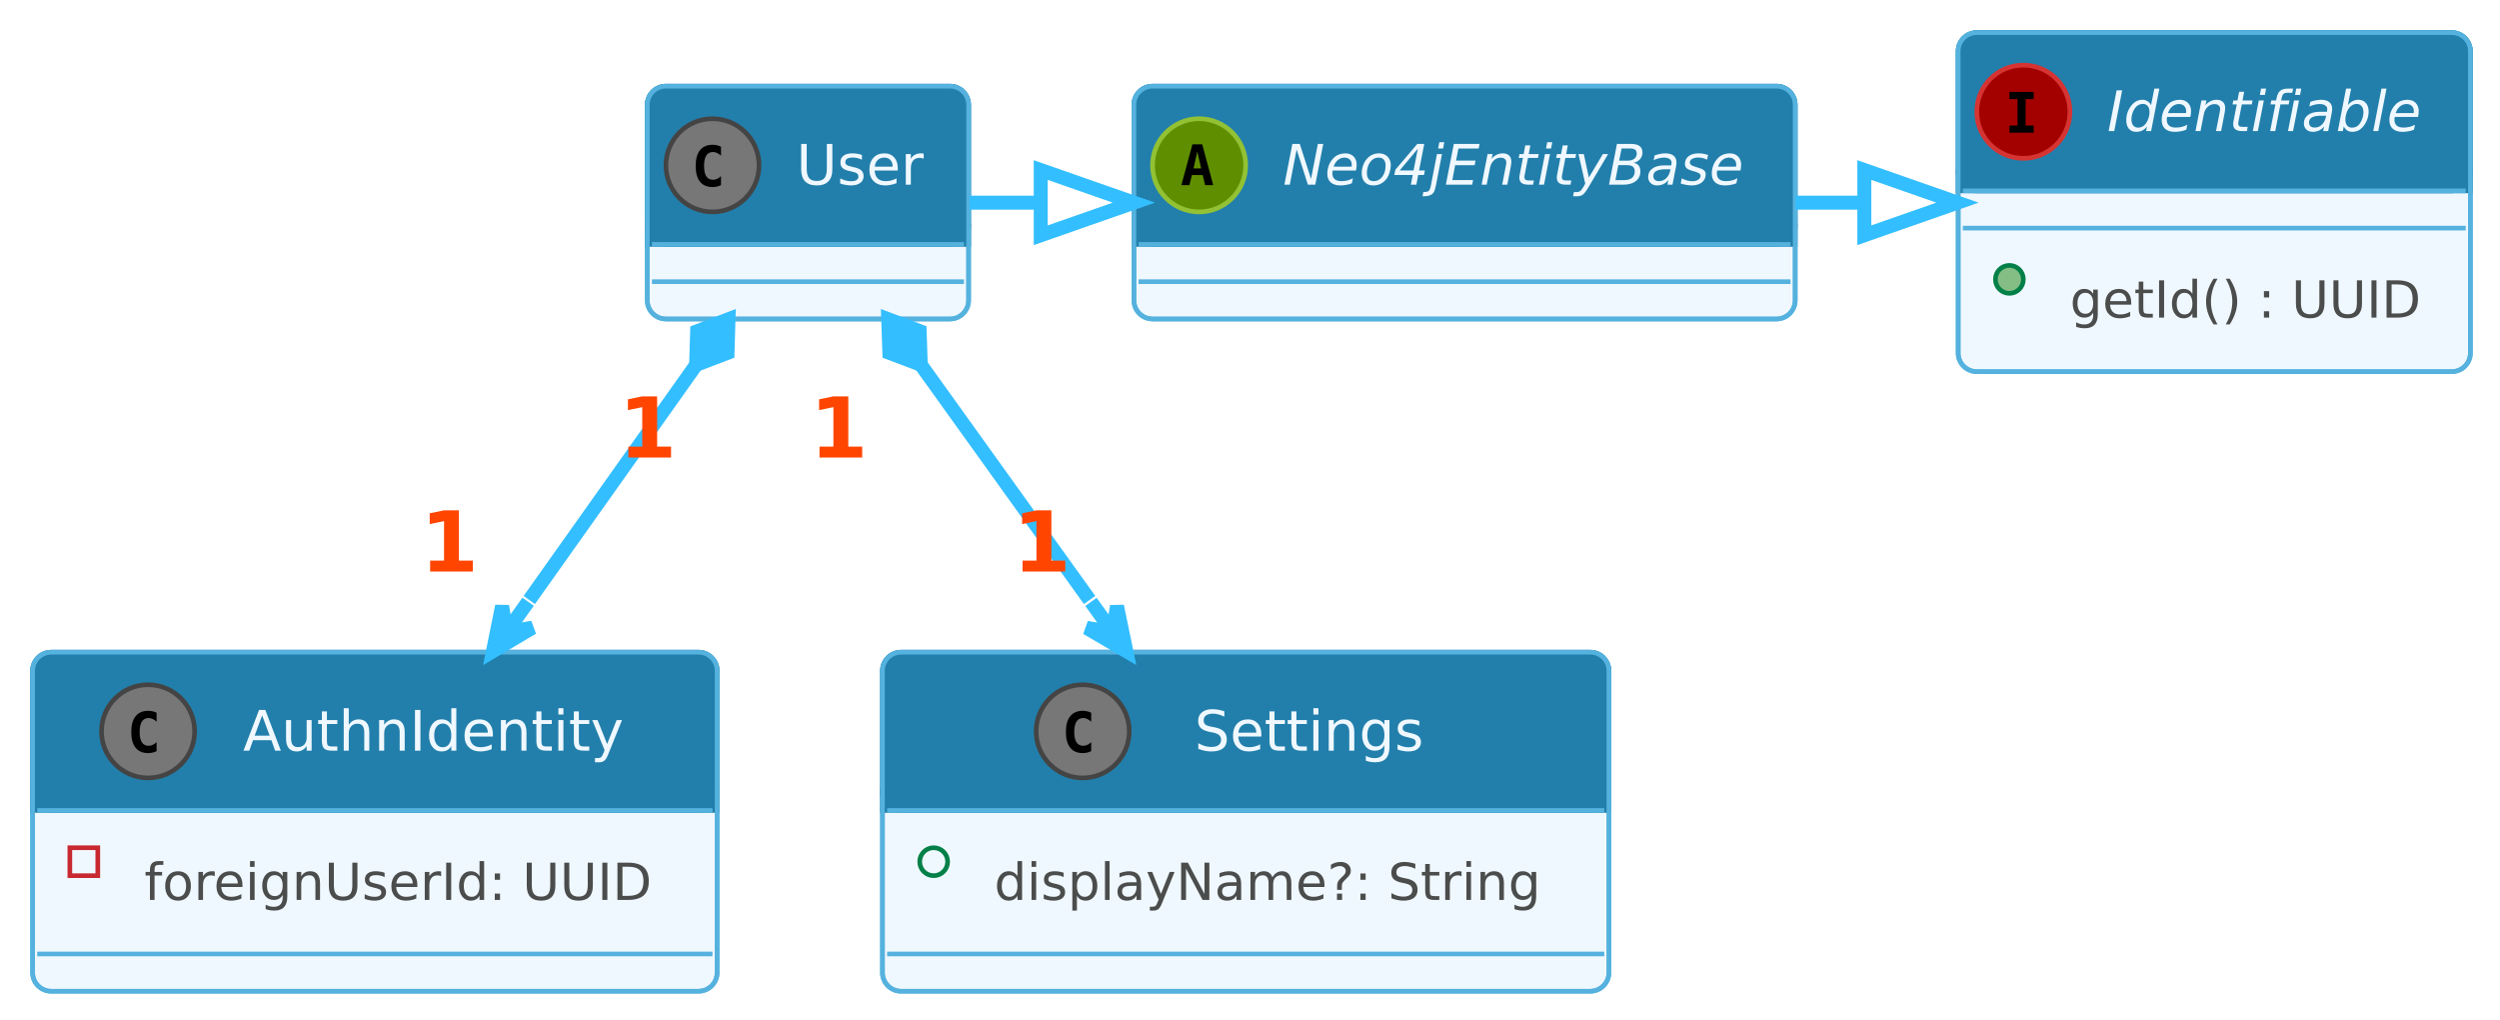
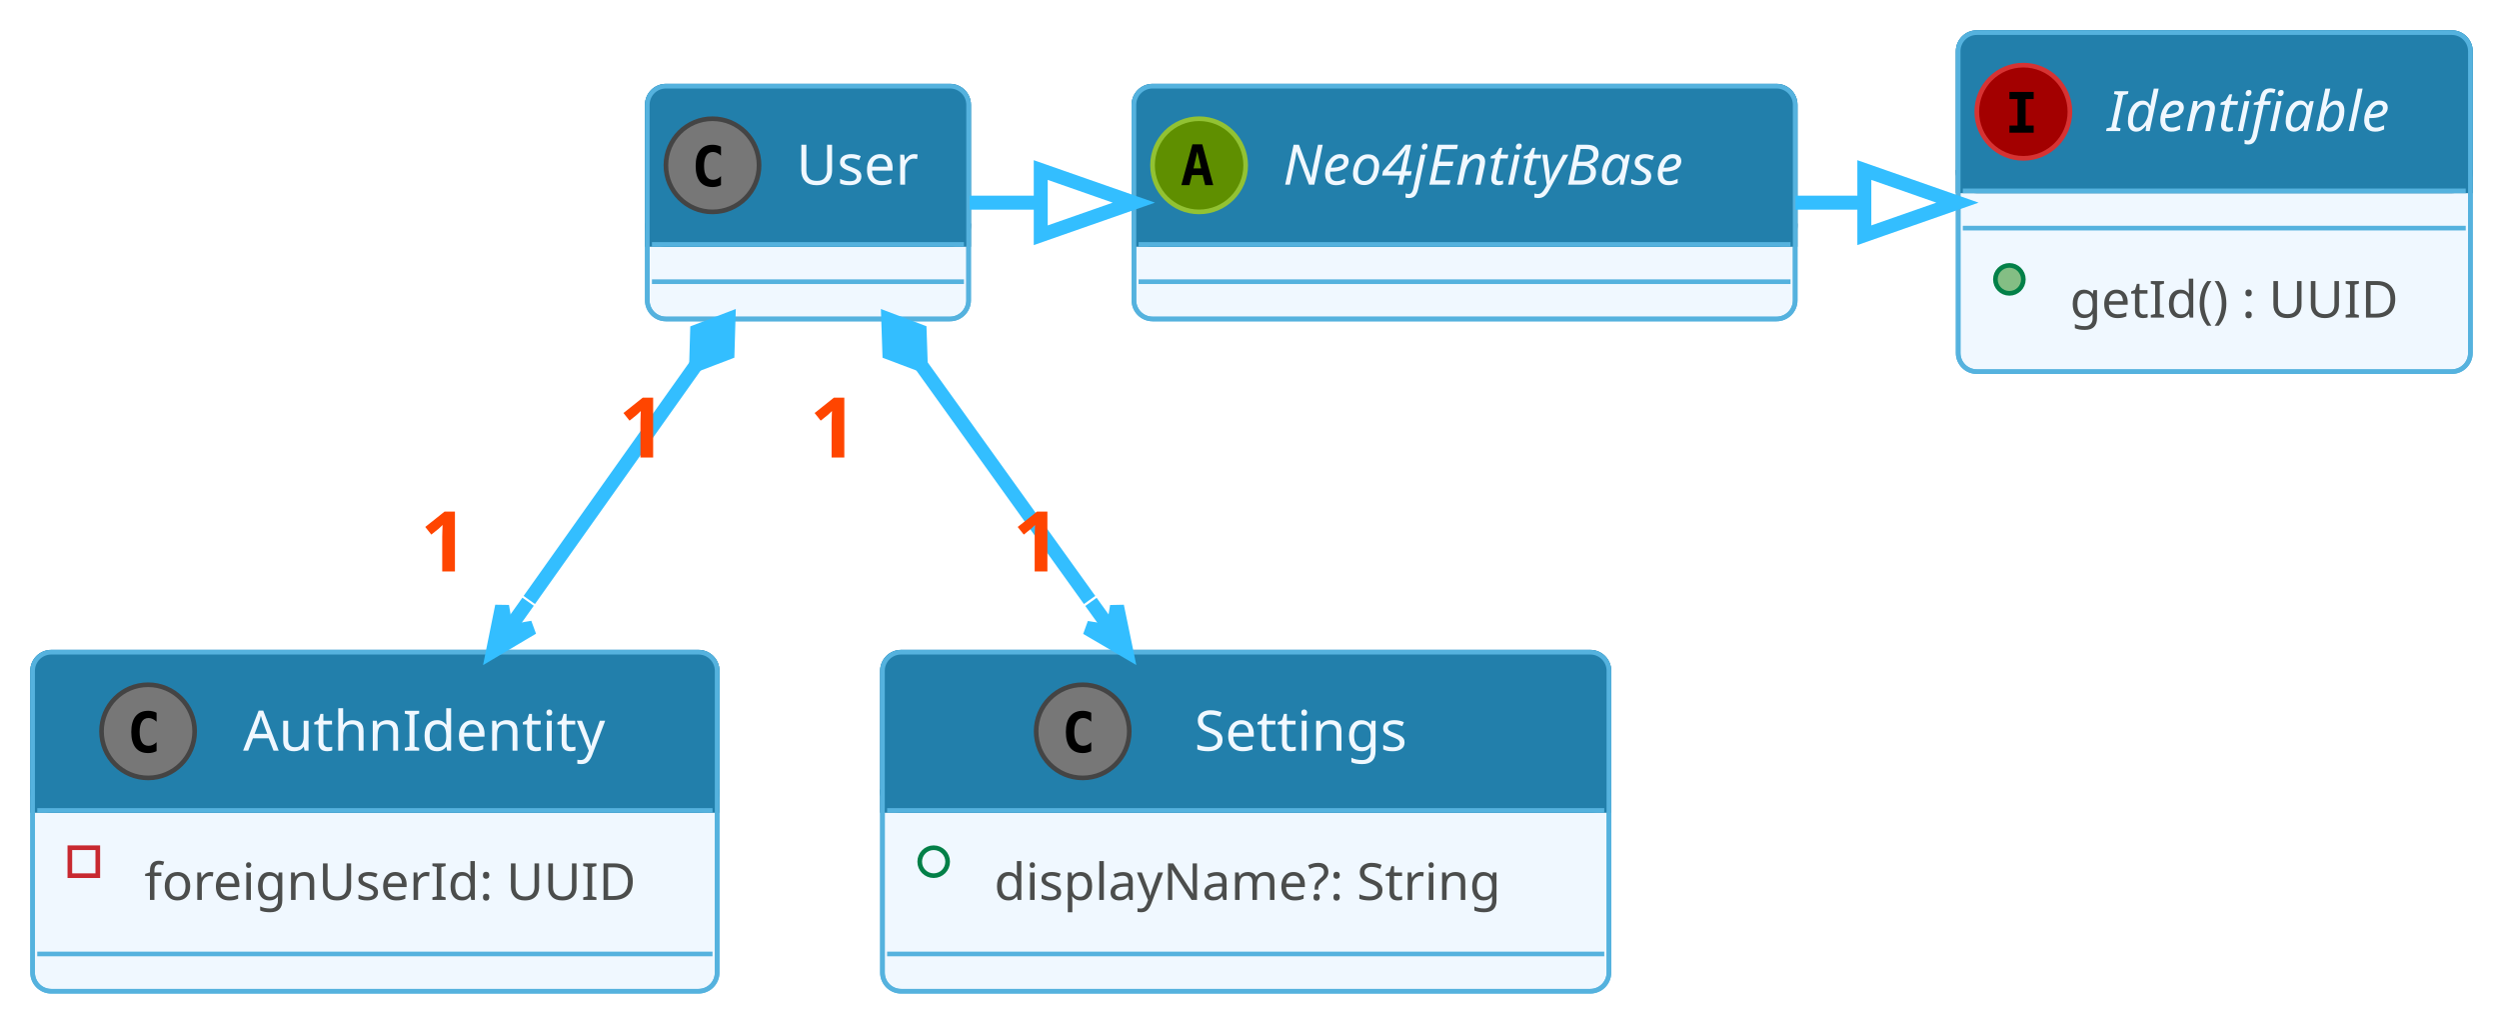
<svg xmlns="http://www.w3.org/2000/svg" contentScriptType="application/ecmascript" contentStyleType="text/css" height="228.125px" preserveAspectRatio="none" style="width:559px;height:228px;background:#00000000;" version="1.1" viewBox="0 0 559 228" width="559.375px" zoomAndPan="magnify">
  <defs />
  <g>
    <rect codeLine="1" fill="#F0F8FF" height="75.806" id="Identifiable" rx="4.167" ry="4.167" style="stroke:#55B2DE;stroke-width:1.042;" width="114.583" x="438.021" y="7.292" />
    <rect fill="#227FAB" height="35.384" rx="4.167" ry="4.167" style="stroke:#227FAB;stroke-width:1.042;" width="114.583" x="438.021" y="7.292" />
    <rect fill="#227FAB" height="4.167" style="stroke:#227FAB;stroke-width:1.042;" width="114.583" x="438.021" y="38.509" />
    <rect codeLine="1" fill="none" height="75.806" id="Identifiable" rx="4.167" ry="4.167" style="stroke:#55B2DE;stroke-width:1.042;" width="114.583" x="438.021" y="7.292" />
    <ellipse cx="452.604" cy="24.984" fill="#A30000" rx="10.417" ry="10.417" style="stroke:#D63333;stroke-width:1.042;" />
    <path d="M449.495,22.152 L449.495,20.557 L454.915,20.557 L454.915,22.152 L453.109,22.152 L453.109,28.076 L454.915,28.076 L454.915,29.671 L449.495,29.671 L449.495,28.076 L451.302,28.076 L451.302,22.152 L449.495,22.152 Z " fill="#000000" />
-     <text fill="#F0F8FF" font-family="DejaVu Sans" font-size="12.5" font-style="italic" lengthAdjust="spacing" textLength="72.917" x="471.354" y="29.311">Identifiable</text>
+     <text fill="#F0F8FF" font-family="sans-serif" font-size="12.5" font-style="italic" lengthAdjust="spacing" textLength="72.917" x="471.354" y="29.311">Identifiable</text>
    <line style="stroke:#55B2DE;stroke-width:1.042;" x1="439.062" x2="551.562" y1="42.676" y2="42.676" />
    <line style="stroke:#55B2DE;stroke-width:1.042;" x1="439.062" x2="551.562" y1="51.009" y2="51.009" />
    <ellipse cx="449.479" cy="62.467" fill="#84BE84" rx="3.125" ry="3.125" style="stroke:#038048;stroke-width:1.042;" />
-     <text fill="#4B4D4C" font-family="DejaVu Sans" font-size="11.458" lengthAdjust="spacing" textLength="78.125" x="463.021" y="71.02">getId() : UUID</text>
+     <text fill="#4B4D4C" font-family="sans-serif" font-size="11.458" lengthAdjust="spacing" textLength="78.125" x="463.021" y="71.02">getId() : UUID</text>
    <rect codeLine="5" fill="#F0F8FF" height="52.051" id="Neo4jEntityBase" rx="4.167" ry="4.167" style="stroke:#55B2DE;stroke-width:1.042;" width="147.917" x="253.646" y="19.271" />
    <rect fill="#227FAB" height="35.384" rx="4.167" ry="4.167" style="stroke:#227FAB;stroke-width:1.042;" width="147.917" x="253.646" y="19.271" />
    <rect fill="#227FAB" height="4.167" style="stroke:#227FAB;stroke-width:1.042;" width="147.917" x="253.646" y="50.488" />
    <rect codeLine="5" fill="none" height="52.051" id="Neo4jEntityBase" rx="4.167" ry="4.167" style="stroke:#55B2DE;stroke-width:1.042;" width="147.917" x="253.646" y="19.271" />
    <ellipse cx="268.229" cy="36.963" fill="#5F8F00" rx="10.417" ry="10.417" style="stroke:#92C233;stroke-width:1.042;" />
    <path d="M267.822,33.919 L266.976,37.647 L268.685,37.647 L267.822,33.919 Z M266.732,32.275 L268.929,32.275 L271.387,41.39 L269.58,41.39 L269.027,39.144 L266.618,39.144 L266.065,41.39 L264.258,41.39 L266.732,32.275 Z " fill="#000000" />
-     <text fill="#F0F8FF" font-family="DejaVu Sans" font-size="12.5" font-style="italic" lengthAdjust="spacing" textLength="106.25" x="286.979" y="41.29">Neo4jEntityBase</text>
+     <text fill="#F0F8FF" font-family="sans-serif" font-size="12.5" font-style="italic" lengthAdjust="spacing" textLength="106.25" x="286.979" y="41.29">Neo4jEntityBase</text>
    <line style="stroke:#55B2DE;stroke-width:1.042;" x1="254.688" x2="400.521" y1="54.655" y2="54.655" />
    <line style="stroke:#55B2DE;stroke-width:1.042;" x1="254.688" x2="400.521" y1="62.988" y2="62.988" />
    <rect codeLine="7" fill="#F0F8FF" height="75.806" id="AuthnIdentity" rx="4.167" ry="4.167" style="stroke:#55B2DE;stroke-width:1.042;" width="153.125" x="7.292" y="145.833" />
    <rect fill="#227FAB" height="35.384" rx="4.167" ry="4.167" style="stroke:#227FAB;stroke-width:1.042;" width="153.125" x="7.292" y="145.833" />
    <rect fill="#227FAB" height="4.167" style="stroke:#227FAB;stroke-width:1.042;" width="153.125" x="7.292" y="177.051" />
    <rect codeLine="7" fill="none" height="75.806" id="AuthnIdentity" rx="4.167" ry="4.167" style="stroke:#55B2DE;stroke-width:1.042;" width="153.125" x="7.292" y="145.833" />
    <ellipse cx="33.125" cy="163.525" fill="#777777" rx="10.417" ry="10.417" style="stroke:#444444;stroke-width:1.042;" />
    <path d="M35.029,167.952 Q34.606,168.164 34.134,168.278 Q33.662,168.392 33.158,168.392 Q31.302,168.392 30.326,167.188 Q29.365,165.967 29.365,163.672 Q29.365,161.361 30.326,160.156 Q31.302,158.935 33.158,158.935 Q33.662,158.935 34.134,159.049 Q34.622,159.147 35.029,159.375 L35.029,161.377 Q34.574,160.954 34.134,160.758 Q33.695,160.547 33.239,160.547 Q32.246,160.547 31.741,161.344 Q31.237,162.126 31.237,163.672 Q31.237,165.202 31.741,165.983 Q32.246,166.764 33.239,166.764 Q33.695,166.764 34.134,166.569 Q34.574,166.374 35.029,165.951 L35.029,167.952 Z " fill="#000000" />
-     <text fill="#F0F8FF" font-family="DejaVu Sans" font-size="12.5" lengthAdjust="spacing" textLength="86.458" x="54.375" y="167.853">AuthnIdentity</text>
+     <text fill="#F0F8FF" font-family="sans-serif" font-size="12.5" lengthAdjust="spacing" textLength="86.458" x="54.375" y="167.853">AuthnIdentity</text>
    <line style="stroke:#55B2DE;stroke-width:1.042;" x1="8.333" x2="159.375" y1="181.217" y2="181.217" />
    <rect fill="none" height="6.25" style="stroke:#C82930;stroke-width:1.042;" width="6.25" x="15.625" y="189.551" />
-     <text fill="#4B4D4C" font-family="DejaVu Sans" font-size="11.458" lengthAdjust="spacing" textLength="116.667" x="32.292" y="201.228">foreignUserId: UUID</text>
+     <text fill="#4B4D4C" font-family="sans-serif" font-size="11.458" lengthAdjust="spacing" textLength="116.667" x="32.292" y="201.228">foreignUserId: UUID</text>
    <line style="stroke:#55B2DE;stroke-width:1.042;" x1="8.333" x2="159.375" y1="213.306" y2="213.306" />
    <rect codeLine="11" fill="#F0F8FF" height="75.806" id="Settings" rx="4.167" ry="4.167" style="stroke:#55B2DE;stroke-width:1.042;" width="162.5" x="197.396" y="145.833" />
    <rect fill="#227FAB" height="35.384" rx="4.167" ry="4.167" style="stroke:#227FAB;stroke-width:1.042;" width="162.5" x="197.396" y="145.833" />
    <rect fill="#227FAB" height="4.167" style="stroke:#227FAB;stroke-width:1.042;" width="162.5" x="197.396" y="177.051" />
    <rect codeLine="11" fill="none" height="75.806" id="Settings" rx="4.167" ry="4.167" style="stroke:#55B2DE;stroke-width:1.042;" width="162.5" x="197.396" y="145.833" />
    <ellipse cx="242.188" cy="163.525" fill="#777777" rx="10.417" ry="10.417" style="stroke:#444444;stroke-width:1.042;" />
    <path d="M244.092,167.952 Q243.669,168.164 243.197,168.278 Q242.725,168.392 242.22,168.392 Q240.365,168.392 239.388,167.188 Q238.428,165.967 238.428,163.672 Q238.428,161.361 239.388,160.156 Q240.365,158.935 242.22,158.935 Q242.725,158.935 243.197,159.049 Q243.685,159.147 244.092,159.375 L244.092,161.377 Q243.636,160.954 243.197,160.758 Q242.757,160.547 242.301,160.547 Q241.309,160.547 240.804,161.344 Q240.299,162.126 240.299,163.672 Q240.299,165.202 240.804,165.983 Q241.309,166.764 242.301,166.764 Q242.757,166.764 243.197,166.569 Q243.636,166.374 244.092,165.951 L244.092,167.952 Z " fill="#000000" />
-     <text fill="#F0F8FF" font-family="DejaVu Sans" font-size="12.5" lengthAdjust="spacing" textLength="54.167" x="267.188" y="167.853">Settings</text>
+     <text fill="#F0F8FF" font-family="sans-serif" font-size="12.5" lengthAdjust="spacing" textLength="54.167" x="267.188" y="167.853">Settings</text>
    <line style="stroke:#55B2DE;stroke-width:1.042;" x1="198.438" x2="358.854" y1="181.217" y2="181.217" />
    <ellipse cx="208.854" cy="192.676" rx="3.125" ry="3.125" style="stroke:#038048;stroke-width:1.042;fill:none;" />
-     <text fill="#4B4D4C" font-family="DejaVu Sans" font-size="11.458" lengthAdjust="spacing" textLength="126.042" x="222.396" y="201.228">displayName?: String</text>
+     <text fill="#4B4D4C" font-family="sans-serif" font-size="11.458" lengthAdjust="spacing" textLength="126.042" x="222.396" y="201.228">displayName?: String</text>
    <line style="stroke:#55B2DE;stroke-width:1.042;" x1="198.438" x2="358.854" y1="213.306" y2="213.306" />
    <rect fill="#F0F8FF" height="52.051" id="User" rx="4.167" ry="4.167" style="stroke:#55B2DE;stroke-width:1.042;" width="71.875" x="144.792" y="19.271" />
    <rect fill="#227FAB" height="35.384" rx="4.167" ry="4.167" style="stroke:#227FAB;stroke-width:1.042;" width="71.875" x="144.792" y="19.271" />
    <rect fill="#227FAB" height="4.167" style="stroke:#227FAB;stroke-width:1.042;" width="71.875" x="144.792" y="50.488" />
    <rect fill="none" height="52.051" id="User" rx="4.167" ry="4.167" style="stroke:#55B2DE;stroke-width:1.042;" width="71.875" x="144.792" y="19.271" />
    <ellipse cx="159.375" cy="36.963" fill="#777777" rx="10.417" ry="10.417" style="stroke:#444444;stroke-width:1.042;" />
    <path d="M161.279,41.39 Q160.856,41.602 160.384,41.715 Q159.912,41.829 159.408,41.829 Q157.552,41.829 156.576,40.625 Q155.615,39.404 155.615,37.109 Q155.615,34.798 156.576,33.594 Q157.552,32.373 159.408,32.373 Q159.912,32.373 160.384,32.487 Q160.872,32.585 161.279,32.812 L161.279,34.815 Q160.824,34.391 160.384,34.196 Q159.945,33.984 159.489,33.984 Q158.496,33.984 157.992,34.782 Q157.487,35.563 157.487,37.109 Q157.487,38.639 157.992,39.421 Q158.496,40.202 159.489,40.202 Q159.945,40.202 160.384,40.007 Q160.824,39.811 161.279,39.388 L161.279,41.39 Z " fill="#000000" />
-     <text fill="#F0F8FF" font-family="DejaVu Sans" font-size="12.5" lengthAdjust="spacing" textLength="30.208" x="178.125" y="41.29">User</text>
+     <text fill="#F0F8FF" font-family="sans-serif" font-size="12.5" lengthAdjust="spacing" textLength="30.208" x="178.125" y="41.29">User</text>
    <line style="stroke:#55B2DE;stroke-width:1.042;" x1="145.833" x2="215.625" y1="54.655" y2="54.655" />
    <line style="stroke:#55B2DE;stroke-width:1.042;" x1="145.833" x2="215.625" y1="62.988" y2="62.988" />
    <path codeLine="15" d="M401.635,45.312 C406.729,45.312 411.823,45.312 416.917,45.312 " fill="none" id="Neo4jEntityBase-to-Identifiable" style="stroke:#33BEFF;stroke-width:3.125;" />
    <polygon fill="none" points="417.031,38.021,437.865,45.312,417.031,52.604,417.031,38.021" style="stroke:#33BEFF;stroke-width:3.125;" />
    <path codeLine="16" d="M216.875,45.312 C222.135,45.312 227.406,45.312 232.677,45.312 " fill="none" id="User-to-Neo4jEntityBase" style="stroke:#33BEFF;stroke-width:3.125;" />
    <polygon fill="none" points="232.802,38.021,253.635,45.312,232.802,52.604,232.802,38.021" style="stroke:#33BEFF;stroke-width:3.125;" />
    <path codeLine="18" d="M155.72,81.576 C155.72,81.576 130.479,117.146 118.396,134.156 " fill="none" id="User-AuthnIdentity" style="stroke:#33BEFF;stroke-width:3.125;" />
    <polygon fill="#33BEFF" points="110.281,145.583,119.107,140.353,113.297,141.337,112.313,135.527,110.281,145.583" style="stroke:#33BEFF;stroke-width:3.125;" />
    <line style="stroke:#33BEFF;stroke-width:3.125;" x1="113.297" x2="118.125" y1="141.337" y2="134.547" />
    <polygon fill="#33BEFF" points="162.958,71.385,155.942,74.068,155.72,81.576,162.736,78.894,162.958,71.385" style="stroke:#33BEFF;stroke-width:3.125;" />
-     <text fill="#FF4500" font-family="DejaVu Sans" font-size="18.75" font-weight="bold" lengthAdjust="spacing" textLength="13.542" x="138.351" y="102.308">1</text>
-     <text fill="#FF4500" font-family="DejaVu Sans" font-size="18.75" font-weight="bold" lengthAdjust="spacing" textLength="13.542" x="94.014" y="127.788">1</text>
+     <text fill="#FF4500" font-family="sans-serif" font-size="18.75" font-weight="bold" lengthAdjust="spacing" textLength="13.542" x="138.351" y="102.308">1</text>
+     <text fill="#FF4500" font-family="sans-serif" font-size="18.75" font-weight="bold" lengthAdjust="spacing" textLength="13.542" x="94.014" y="127.788">1</text>
    <path codeLine="19" d="M205.966,81.548 C205.966,81.548 231.521,117.146 243.729,134.156 " fill="none" id="User-Settings" style="stroke:#33BEFF;stroke-width:3.125;" />
    <polygon fill="#33BEFF" points="251.938,145.583,249.86,135.537,248.902,141.351,243.088,140.393,251.938,145.583" style="stroke:#33BEFF;stroke-width:3.125;" />
    <line style="stroke:#33BEFF;stroke-width:3.125;" x1="248.902" x2="244.036" y1="141.351" y2="134.583" />
    <polygon fill="#33BEFF" points="198.688,71.385,198.939,78.893,205.966,81.548,205.714,74.04,198.688,71.385" style="stroke:#33BEFF;stroke-width:3.125;" />
-     <text fill="#FF4500" font-family="DejaVu Sans" font-size="18.75" font-weight="bold" lengthAdjust="spacing" textLength="13.542" x="181.115" y="102.308">1</text>
-     <text fill="#FF4500" font-family="DejaVu Sans" font-size="18.75" font-weight="bold" lengthAdjust="spacing" textLength="13.542" x="226.538" y="127.788">1</text>
+     <text fill="#FF4500" font-family="sans-serif" font-size="18.75" font-weight="bold" lengthAdjust="spacing" textLength="13.542" x="181.115" y="102.308">1</text>
+     <text fill="#FF4500" font-family="sans-serif" font-size="18.75" font-weight="bold" lengthAdjust="spacing" textLength="13.542" x="226.538" y="127.788">1</text>
  </g>
</svg>
